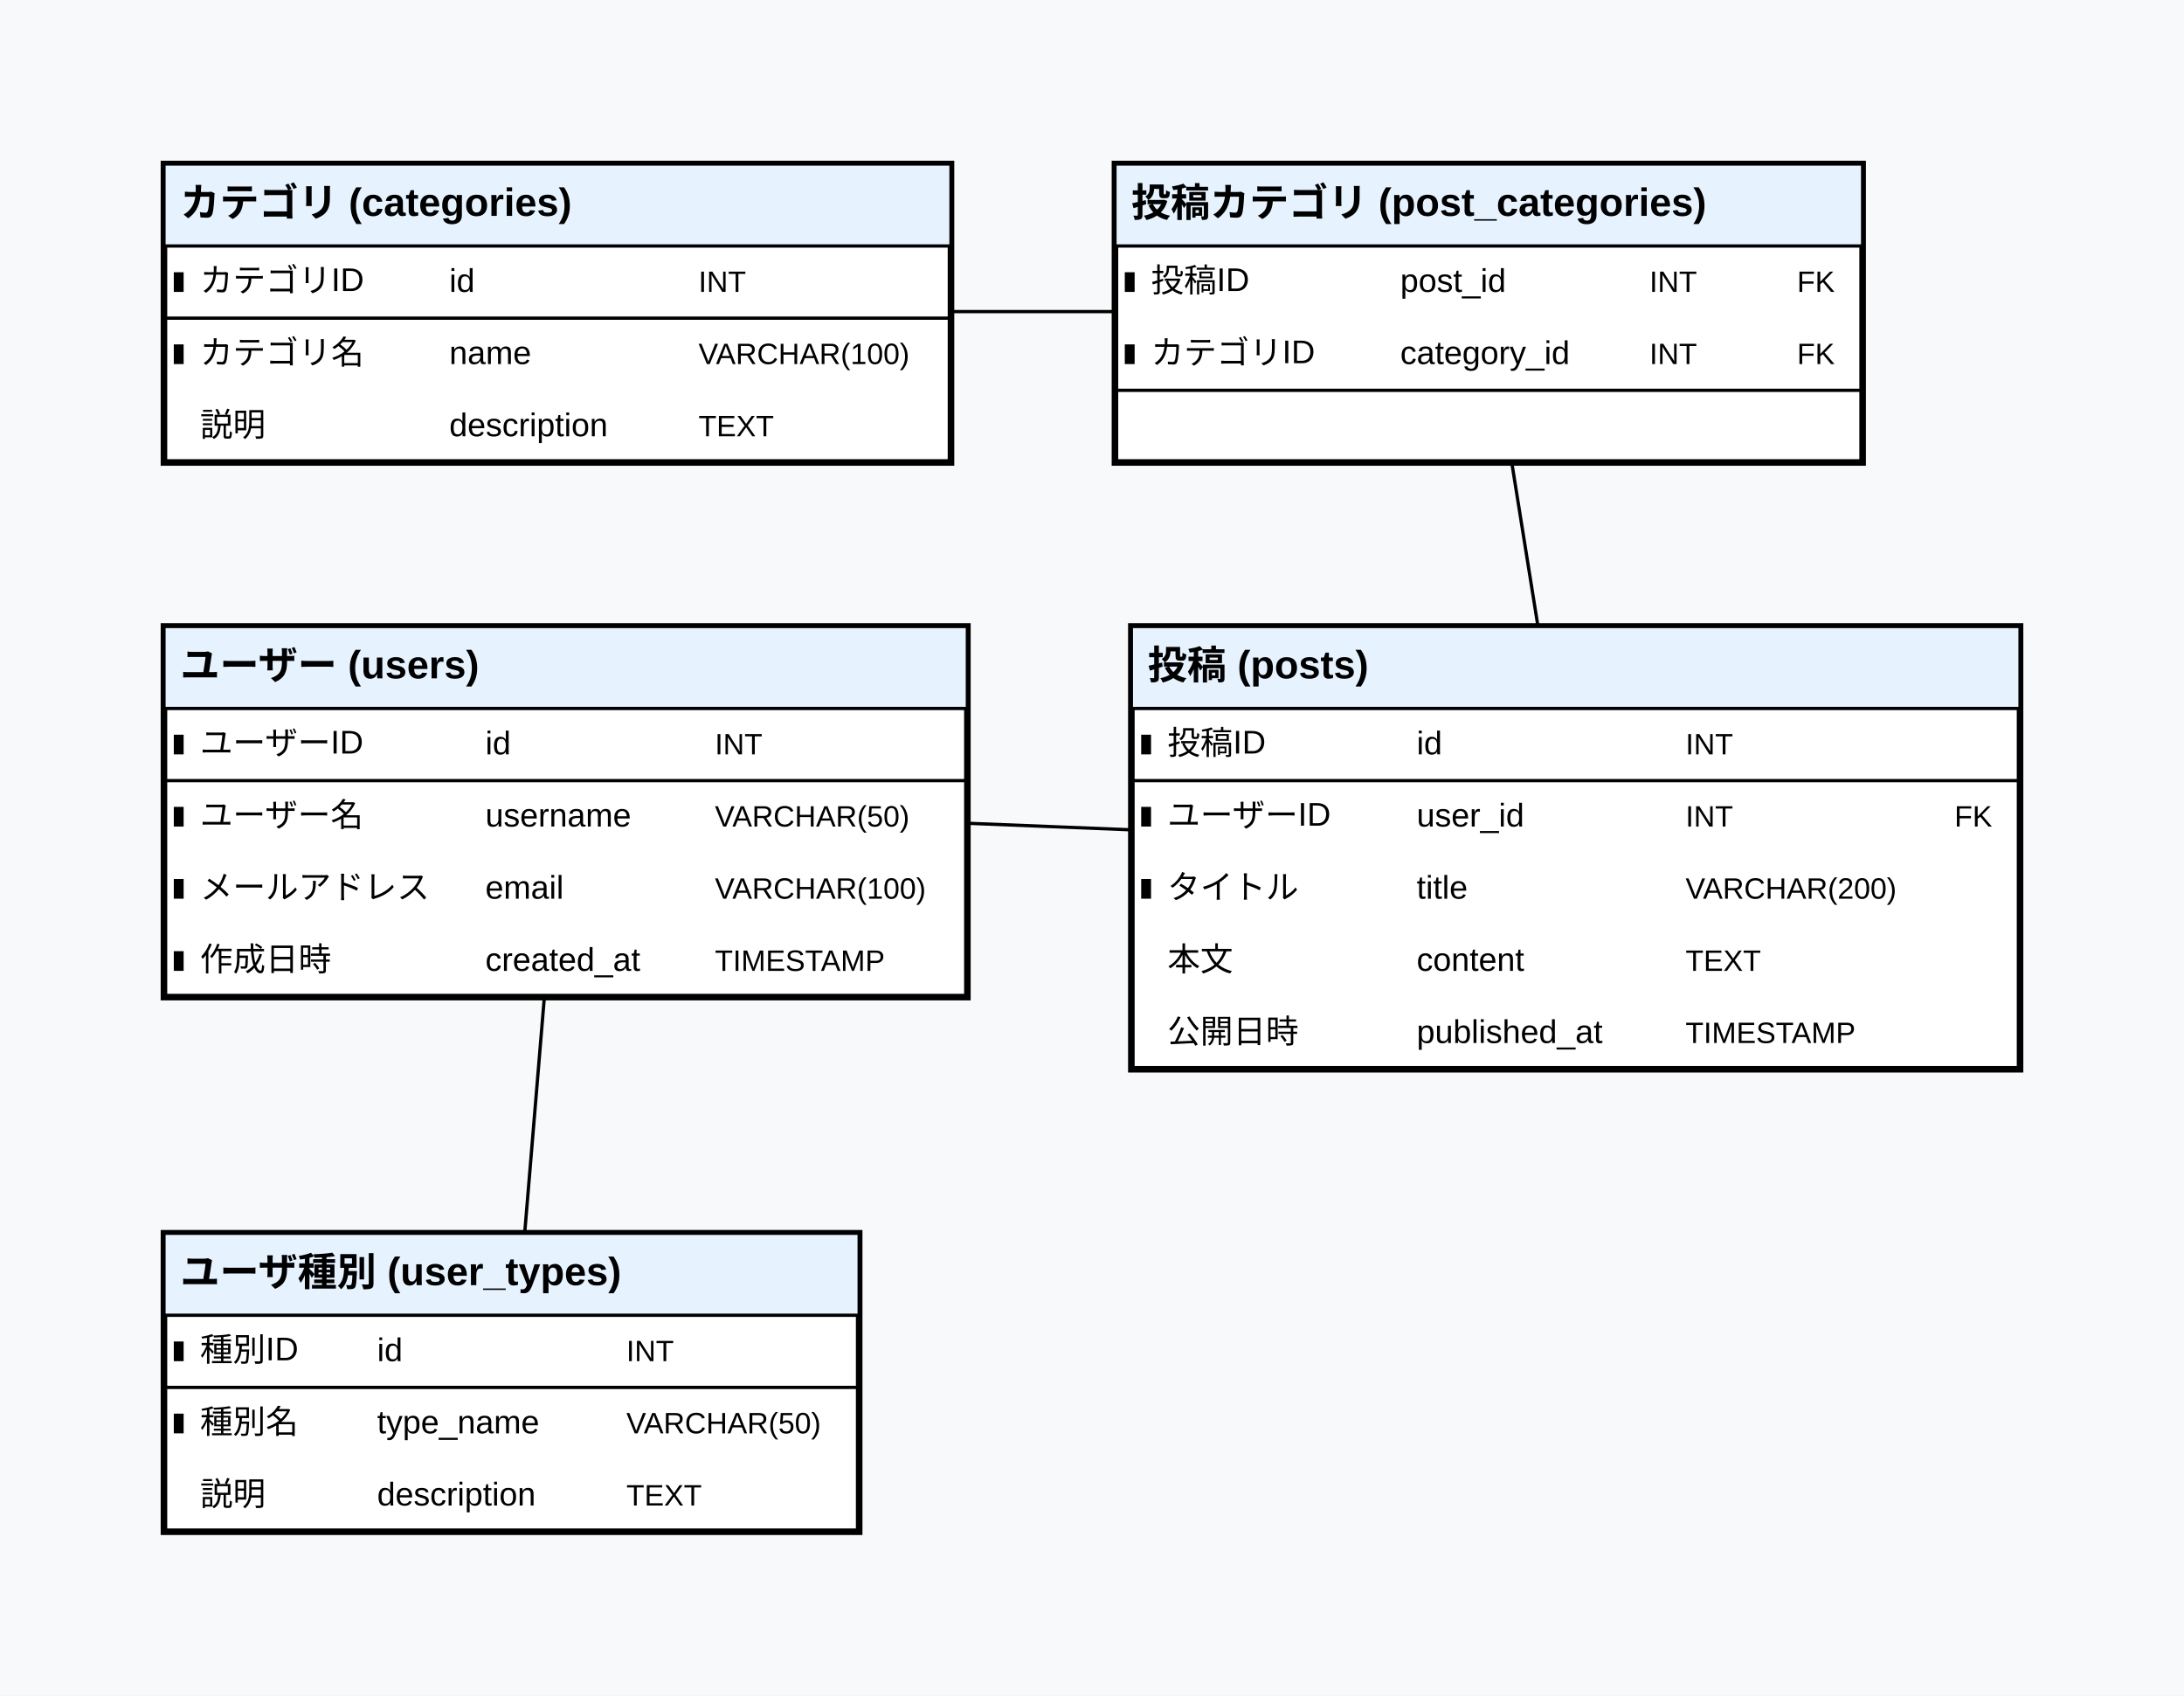
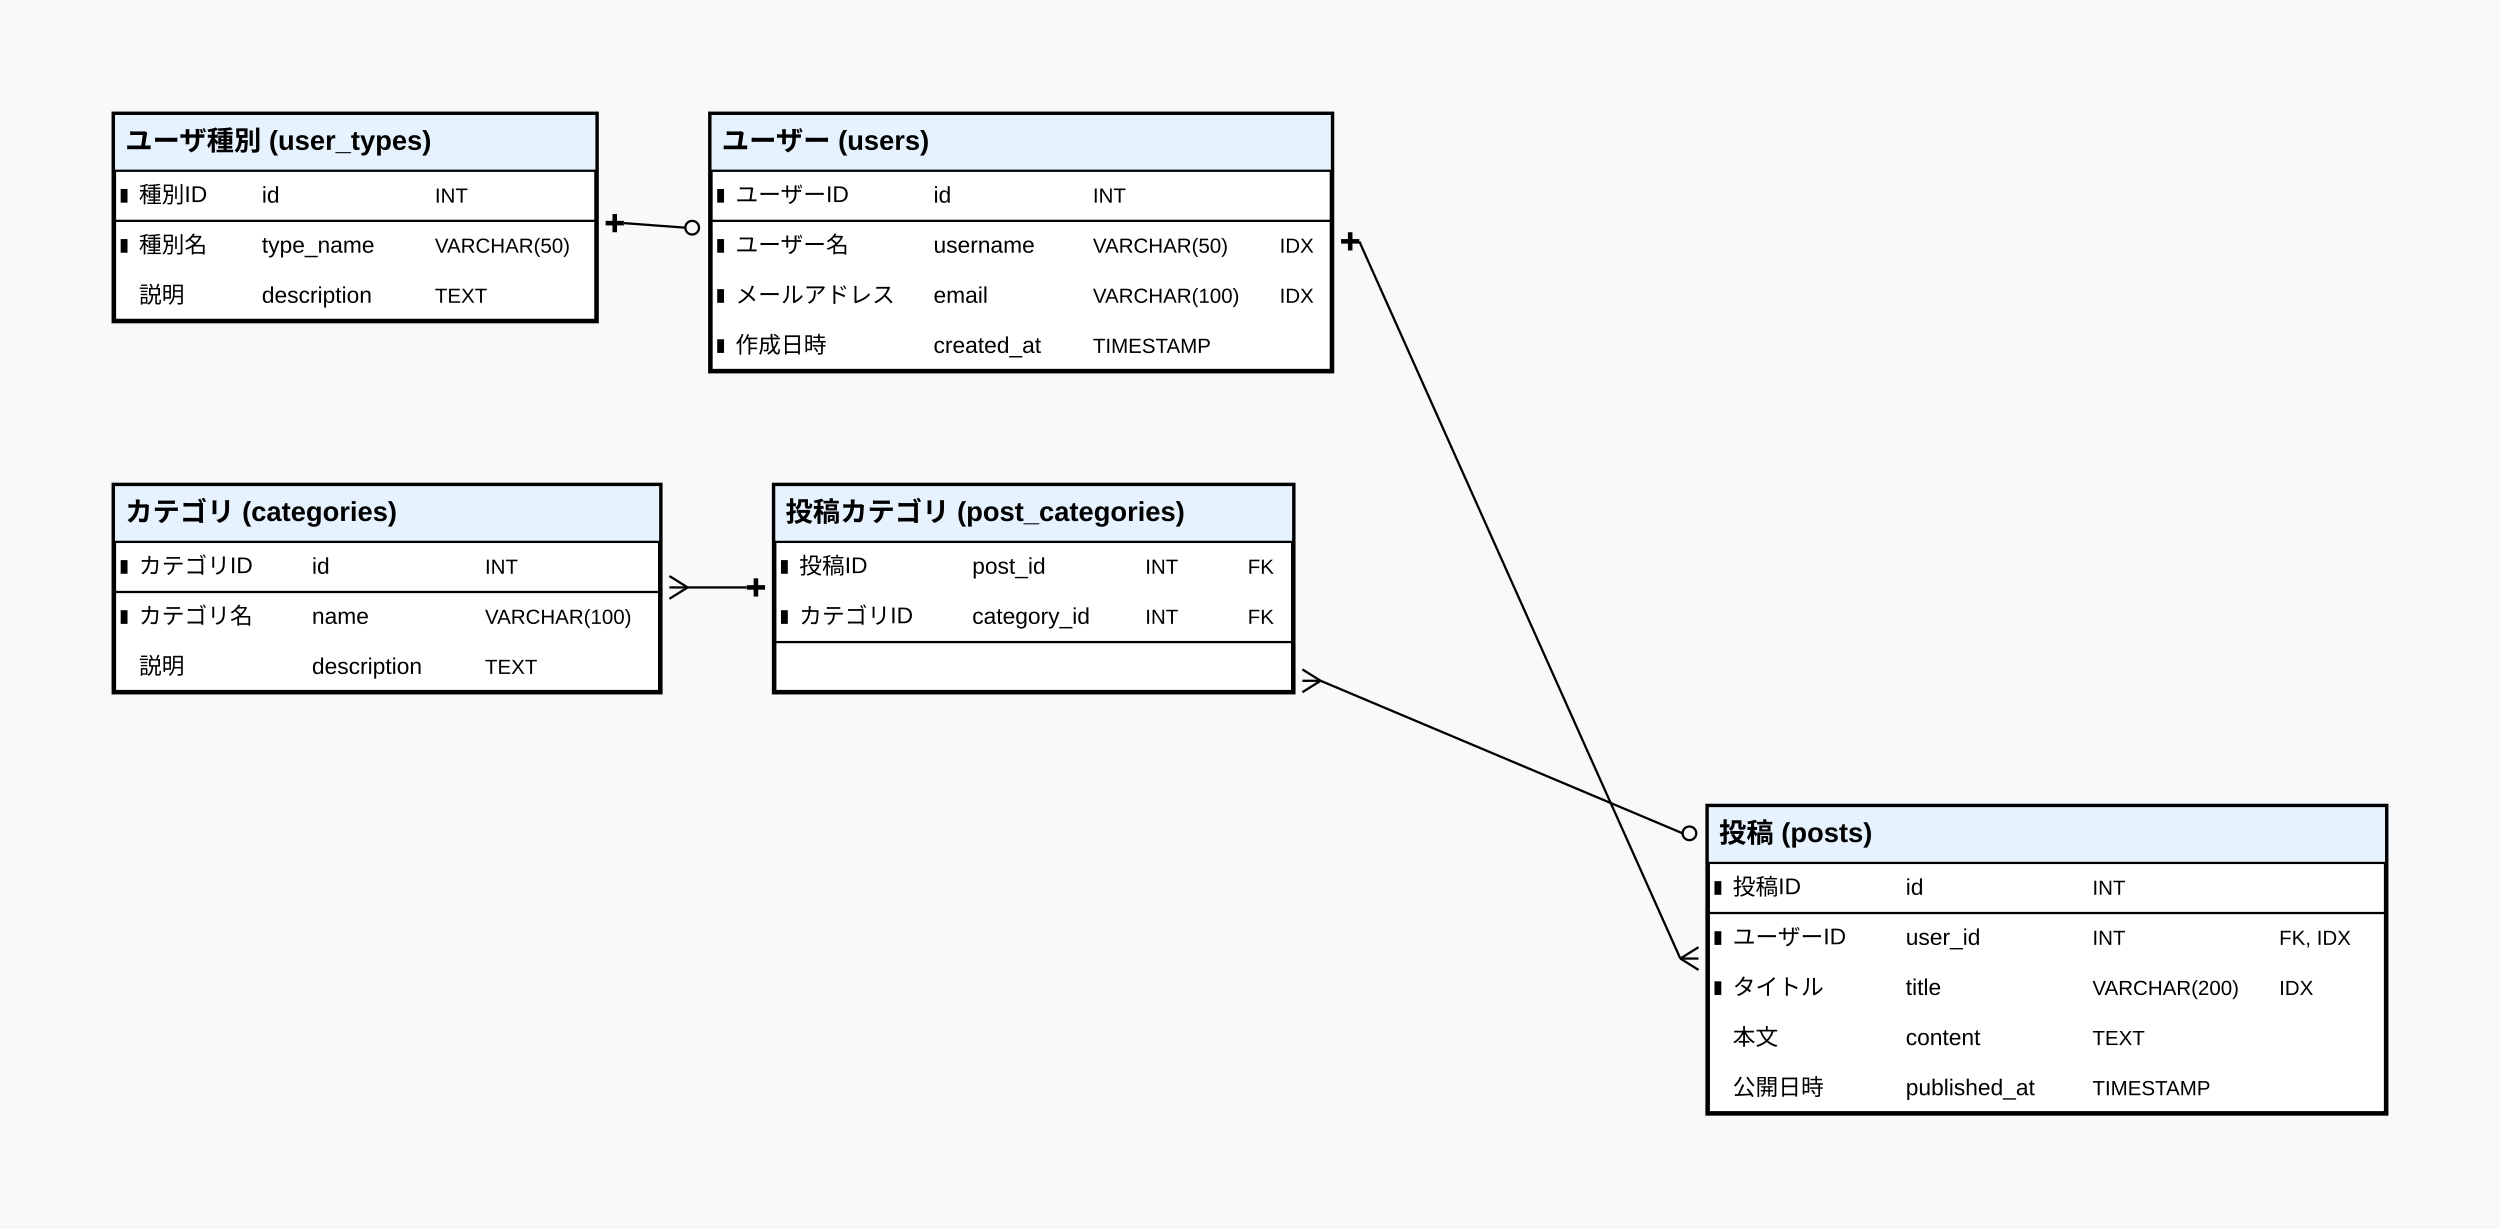
- <svg xmlns="http://www.w3.org/2000/svg" width="666" height="517">
+ <svg xmlns="http://www.w3.org/2000/svg" width="1098" height="539">
  <style>
text { font-family: Arial, sans-serif; }
</style>
-   <rect width="666" height="517" fill="#f8f9fa" stroke="none" />
-   <rect x="50" y="191" width="245" height="113" fill="white" stroke="black" stroke-width="2" />
-   <rect x="50" y="191" width="245" height="25" fill="#e6f3ff" stroke="black" stroke-width="1" />
-   <text x="55" y="207" font-family="Arial" font-size="12" font-weight="bold">ユーザー (users)</text>
-   <text x="61" y="230" font-family="Arial" font-size="10" font-weight="normal" fill="black">ユーザーID</text>
-   <rect x="53" y="224" width="3" height="6" fill="black" />
-   <text x="148" y="230" font-family="Arial" font-size="10" fill="black">id</text>
-   <text x="218" y="230" font-family="Arial" font-size="9" fill="black">INT</text>
-   <text x="61" y="252" font-family="Arial" font-size="10" font-weight="normal" fill="black">ユーザー名</text>
+   <rect width="1098" height="539" fill="#f8f9fa" stroke="none" />
+   <rect x="312" y="50" width="273" height="113" fill="white" stroke="black" stroke-width="2" />
+   <rect x="312" y="50" width="273" height="25" fill="#e6f3ff" stroke="black" stroke-width="1" />
+   <text x="317" y="66" font-family="Arial" font-size="12" font-weight="bold">ユーザー (users)</text>
+   <text x="323" y="89" font-family="Arial" font-size="10" font-weight="normal" fill="black">ユーザーID</text>
+   <rect x="315" y="83" width="3" height="6" fill="black" />
+   <text x="410" y="89" font-family="Arial" font-size="10" fill="black">id</text>
+   <text x="480" y="89" font-family="Arial" font-size="9" fill="black">INT</text>
+   <text x="562" y="89" font-family="Arial" font-size="9" fill="black" />
+   <text x="323" y="111" font-family="Arial" font-size="10" font-weight="normal" fill="black">ユーザー名</text>
+   <rect x="315" y="105" width="3" height="6" fill="black" />
+   <text x="410" y="111" font-family="Arial" font-size="10" fill="black">username</text>
+   <text x="480" y="111" font-family="Arial" font-size="9" fill="black">VARCHAR(50)</text>
+   <text x="562" y="111" font-family="Arial" font-size="9" fill="black">IDX</text>
+   <text x="323" y="133" font-family="Arial" font-size="10" font-weight="normal" fill="black">メールアドレス</text>
+   <rect x="315" y="127" width="3" height="6" fill="black" />
+   <text x="410" y="133" font-family="Arial" font-size="10" fill="black">email</text>
+   <text x="480" y="133" font-family="Arial" font-size="9" fill="black">VARCHAR(100)</text>
+   <text x="562" y="133" font-family="Arial" font-size="9" fill="black">IDX</text>
+   <text x="323" y="155" font-family="Arial" font-size="10" font-weight="normal" fill="black">作成日時</text>
+   <rect x="315" y="149" width="3" height="6" fill="black" />
+   <text x="410" y="155" font-family="Arial" font-size="10" fill="black">created_at</text>
+   <text x="480" y="155" font-family="Arial" font-size="9" fill="black">TIMESTAMP</text>
+   <text x="562" y="155" font-family="Arial" font-size="9" fill="black" />
+   <line x1="312" y1="97" x2="585" y2="97" stroke="black" stroke-width="1" />
+   <rect x="750" y="354" width="298" height="135" fill="white" stroke="black" stroke-width="2" />
+   <rect x="750" y="354" width="298" height="25" fill="#e6f3ff" stroke="black" stroke-width="1" />
+   <text x="755" y="370" font-family="Arial" font-size="12" font-weight="bold">投稿 (posts)</text>
+   <text x="761" y="393" font-family="Arial" font-size="10" font-weight="normal" fill="black">投稿ID</text>
+   <rect x="753" y="387" width="3" height="6" fill="black" />
+   <text x="837" y="393" font-family="Arial" font-size="10" fill="black">id</text>
+   <text x="919" y="393" font-family="Arial" font-size="9" fill="black">INT</text>
+   <text x="1001" y="393" font-family="Arial" font-size="9" fill="black" />
+   <text x="761" y="415" font-family="Arial" font-size="10" font-weight="normal" fill="black">ユーザーID</text>
+   <rect x="753" y="409" width="3" height="6" fill="black" />
+   <text x="837" y="415" font-family="Arial" font-size="10" fill="black">user_id</text>
+   <text x="919" y="415" font-family="Arial" font-size="9" fill="black">INT</text>
+   <text x="1001" y="415" font-family="Arial" font-size="9" fill="black">FK, IDX</text>
+   <text x="761" y="437" font-family="Arial" font-size="10" font-weight="normal" fill="black">タイトル</text>
+   <rect x="753" y="431" width="3" height="6" fill="black" />
+   <text x="837" y="437" font-family="Arial" font-size="10" fill="black">title</text>
+   <text x="919" y="437" font-family="Arial" font-size="9" fill="black">VARCHAR(200)</text>
+   <text x="1001" y="437" font-family="Arial" font-size="9" fill="black">IDX</text>
+   <text x="761" y="459" font-family="Arial" font-size="10" font-weight="normal" fill="black">本文</text>
+   <text x="837" y="459" font-family="Arial" font-size="10" fill="black">content</text>
+   <text x="919" y="459" font-family="Arial" font-size="9" fill="black">TEXT</text>
+   <text x="1001" y="459" font-family="Arial" font-size="9" fill="black" />
+   <text x="761" y="481" font-family="Arial" font-size="10" font-weight="normal" fill="black">公開日時</text>
+   <text x="837" y="481" font-family="Arial" font-size="10" fill="black">published_at</text>
+   <text x="919" y="481" font-family="Arial" font-size="9" fill="black">TIMESTAMP</text>
+   <text x="1001" y="481" font-family="Arial" font-size="9" fill="black" />
+   <line x1="750" y1="401" x2="1048" y2="401" stroke="black" stroke-width="1" />
+   <rect x="50" y="213" width="240" height="91" fill="white" stroke="black" stroke-width="2" />
+   <rect x="50" y="213" width="240" height="25" fill="#e6f3ff" stroke="black" stroke-width="1" />
+   <text x="55" y="229" font-family="Arial" font-size="12" font-weight="bold">カテゴリ (categories)</text>
+   <text x="61" y="252" font-family="Arial" font-size="10" font-weight="normal" fill="black">カテゴリID</text>
  <rect x="53" y="246" width="3" height="6" fill="black" />
-   <text x="148" y="252" font-family="Arial" font-size="10" fill="black">username</text>
-   <text x="218" y="252" font-family="Arial" font-size="9" fill="black">VARCHAR(50)</text>
-   <text x="61" y="274" font-family="Arial" font-size="10" font-weight="normal" fill="black">メールアドレス</text>
+   <text x="137" y="252" font-family="Arial" font-size="10" fill="black">id</text>
+   <text x="213" y="252" font-family="Arial" font-size="9" fill="black">INT</text>
+   <text x="61" y="274" font-family="Arial" font-size="10" font-weight="normal" fill="black">カテゴリ名</text>
  <rect x="53" y="268" width="3" height="6" fill="black" />
-   <text x="148" y="274" font-family="Arial" font-size="10" fill="black">email</text>
-   <text x="218" y="274" font-family="Arial" font-size="9" fill="black">VARCHAR(100)</text>
-   <text x="61" y="296" font-family="Arial" font-size="10" font-weight="normal" fill="black">作成日時</text>
-   <rect x="53" y="290" width="3" height="6" fill="black" />
-   <text x="148" y="296" font-family="Arial" font-size="10" fill="black">created_at</text>
-   <text x="218" y="296" font-family="Arial" font-size="9" fill="black">TIMESTAMP</text>
-   <line x1="50" y1="238" x2="295" y2="238" stroke="black" stroke-width="1" />
-   <rect x="345" y="191" width="271" height="135" fill="white" stroke="black" stroke-width="2" />
-   <rect x="345" y="191" width="271" height="25" fill="#e6f3ff" stroke="black" stroke-width="1" />
-   <text x="350" y="207" font-family="Arial" font-size="12" font-weight="bold">投稿 (posts)</text>
-   <text x="356" y="230" font-family="Arial" font-size="10" font-weight="normal" fill="black">投稿ID</text>
-   <rect x="348" y="224" width="3" height="6" fill="black" />
-   <text x="432" y="230" font-family="Arial" font-size="10" fill="black">id</text>
-   <text x="514" y="230" font-family="Arial" font-size="9" fill="black">INT</text>
-   <text x="596" y="230" font-family="Arial" font-size="9" fill="black" />
-   <text x="356" y="252" font-family="Arial" font-size="10" font-weight="normal" fill="black">ユーザーID</text>
-   <rect x="348" y="246" width="3" height="6" fill="black" />
-   <text x="432" y="252" font-family="Arial" font-size="10" fill="black">user_id</text>
-   <text x="514" y="252" font-family="Arial" font-size="9" fill="black">INT</text>
-   <text x="596" y="252" font-family="Arial" font-size="9" fill="black">FK</text>
-   <text x="356" y="274" font-family="Arial" font-size="10" font-weight="normal" fill="black">タイトル</text>
-   <rect x="348" y="268" width="3" height="6" fill="black" />
-   <text x="432" y="274" font-family="Arial" font-size="10" fill="black">title</text>
-   <text x="514" y="274" font-family="Arial" font-size="9" fill="black">VARCHAR(200)</text>
-   <text x="596" y="274" font-family="Arial" font-size="9" fill="black" />
-   <text x="356" y="296" font-family="Arial" font-size="10" font-weight="normal" fill="black">本文</text>
-   <text x="432" y="296" font-family="Arial" font-size="10" fill="black">content</text>
-   <text x="514" y="296" font-family="Arial" font-size="9" fill="black">TEXT</text>
-   <text x="596" y="296" font-family="Arial" font-size="9" fill="black" />
-   <text x="356" y="318" font-family="Arial" font-size="10" font-weight="normal" fill="black">公開日時</text>
-   <text x="432" y="318" font-family="Arial" font-size="10" fill="black">published_at</text>
-   <text x="514" y="318" font-family="Arial" font-size="9" fill="black">TIMESTAMP</text>
-   <text x="596" y="318" font-family="Arial" font-size="9" fill="black" />
-   <line x1="345" y1="238" x2="616" y2="238" stroke="black" stroke-width="1" />
-   <rect x="50" y="50" width="240" height="91" fill="white" stroke="black" stroke-width="2" />
-   <rect x="50" y="50" width="240" height="25" fill="#e6f3ff" stroke="black" stroke-width="1" />
-   <text x="55" y="66" font-family="Arial" font-size="12" font-weight="bold">カテゴリ (categories)</text>
-   <text x="61" y="89" font-family="Arial" font-size="10" font-weight="normal" fill="black">カテゴリID</text>
+   <text x="137" y="274" font-family="Arial" font-size="10" fill="black">name</text>
+   <text x="213" y="274" font-family="Arial" font-size="9" fill="black">VARCHAR(100)</text>
+   <text x="61" y="296" font-family="Arial" font-size="10" font-weight="normal" fill="black">説明</text>
+   <text x="137" y="296" font-family="Arial" font-size="10" fill="black">description</text>
+   <text x="213" y="296" font-family="Arial" font-size="9" fill="black">TEXT</text>
+   <line x1="50" y1="260" x2="290" y2="260" stroke="black" stroke-width="1" />
+   <rect x="340" y="213" width="228" height="91" fill="white" stroke="black" stroke-width="2" />
+   <rect x="340" y="213" width="228" height="25" fill="#e6f3ff" stroke="black" stroke-width="1" />
+   <text x="345" y="229" font-family="Arial" font-size="12" font-weight="bold">投稿カテゴリ (post_categories)</text>
+   <text x="351" y="252" font-family="Arial" font-size="10" font-weight="normal" fill="black">投稿ID</text>
+   <rect x="343" y="246" width="3" height="6" fill="black" />
+   <text x="427" y="252" font-family="Arial" font-size="10" fill="black">post_id</text>
+   <text x="503" y="252" font-family="Arial" font-size="9" fill="black">INT</text>
+   <text x="548" y="252" font-family="Arial" font-size="9" fill="black">FK</text>
+   <text x="351" y="274" font-family="Arial" font-size="10" font-weight="normal" fill="black">カテゴリID</text>
+   <rect x="343" y="268" width="3" height="6" fill="black" />
+   <text x="427" y="274" font-family="Arial" font-size="10" fill="black">category_id</text>
+   <text x="503" y="274" font-family="Arial" font-size="9" fill="black">INT</text>
+   <text x="548" y="274" font-family="Arial" font-size="9" fill="black">FK</text>
+   <line x1="340" y1="282" x2="568" y2="282" stroke="black" stroke-width="1" />
+   <rect x="50" y="50" width="212" height="91" fill="white" stroke="black" stroke-width="2" />
+   <rect x="50" y="50" width="212" height="25" fill="#e6f3ff" stroke="black" stroke-width="1" />
+   <text x="55" y="66" font-family="Arial" font-size="12" font-weight="bold">ユーザ種別 (user_types)</text>
+   <text x="61" y="89" font-family="Arial" font-size="10" font-weight="normal" fill="black">種別ID</text>
  <rect x="53" y="83" width="3" height="6" fill="black" />
-   <text x="137" y="89" font-family="Arial" font-size="10" fill="black">id</text>
-   <text x="213" y="89" font-family="Arial" font-size="9" fill="black">INT</text>
-   <text x="61" y="111" font-family="Arial" font-size="10" font-weight="normal" fill="black">カテゴリ名</text>
+   <text x="115" y="89" font-family="Arial" font-size="10" fill="black">id</text>
+   <text x="191" y="89" font-family="Arial" font-size="9" fill="black">INT</text>
+   <text x="61" y="111" font-family="Arial" font-size="10" font-weight="normal" fill="black">種別名</text>
  <rect x="53" y="105" width="3" height="6" fill="black" />
-   <text x="137" y="111" font-family="Arial" font-size="10" fill="black">name</text>
-   <text x="213" y="111" font-family="Arial" font-size="9" fill="black">VARCHAR(100)</text>
+   <text x="115" y="111" font-family="Arial" font-size="10" fill="black">type_name</text>
+   <text x="191" y="111" font-family="Arial" font-size="9" fill="black">VARCHAR(50)</text>
  <text x="61" y="133" font-family="Arial" font-size="10" font-weight="normal" fill="black">説明</text>
-   <text x="137" y="133" font-family="Arial" font-size="10" fill="black">description</text>
-   <text x="213" y="133" font-family="Arial" font-size="9" fill="black">TEXT</text>
-   <line x1="50" y1="97" x2="290" y2="97" stroke="black" stroke-width="1" />
-   <rect x="340" y="50" width="228" height="91" fill="white" stroke="black" stroke-width="2" />
-   <rect x="340" y="50" width="228" height="25" fill="#e6f3ff" stroke="black" stroke-width="1" />
-   <text x="345" y="66" font-family="Arial" font-size="12" font-weight="bold">投稿カテゴリ (post_categories)</text>
-   <text x="351" y="89" font-family="Arial" font-size="10" font-weight="normal" fill="black">投稿ID</text>
-   <rect x="343" y="83" width="3" height="6" fill="black" />
-   <text x="427" y="89" font-family="Arial" font-size="10" fill="black">post_id</text>
-   <text x="503" y="89" font-family="Arial" font-size="9" fill="black">INT</text>
-   <text x="548" y="89" font-family="Arial" font-size="9" fill="black">FK</text>
-   <text x="351" y="111" font-family="Arial" font-size="10" font-weight="normal" fill="black">カテゴリID</text>
-   <rect x="343" y="105" width="3" height="6" fill="black" />
-   <text x="427" y="111" font-family="Arial" font-size="10" fill="black">category_id</text>
-   <text x="503" y="111" font-family="Arial" font-size="9" fill="black">INT</text>
-   <text x="548" y="111" font-family="Arial" font-size="9" fill="black">FK</text>
-   <line x1="340" y1="119" x2="568" y2="119" stroke="black" stroke-width="1" />
-   <rect x="50" y="376" width="212" height="91" fill="white" stroke="black" stroke-width="2" />
-   <rect x="50" y="376" width="212" height="25" fill="#e6f3ff" stroke="black" stroke-width="1" />
-   <text x="55" y="392" font-family="Arial" font-size="12" font-weight="bold">ユーザ種別 (user_types)</text>
-   <text x="61" y="415" font-family="Arial" font-size="10" font-weight="normal" fill="black">種別ID</text>
-   <rect x="53" y="409" width="3" height="6" fill="black" />
-   <text x="115" y="415" font-family="Arial" font-size="10" fill="black">id</text>
-   <text x="191" y="415" font-family="Arial" font-size="9" fill="black">INT</text>
-   <text x="61" y="437" font-family="Arial" font-size="10" font-weight="normal" fill="black">種別名</text>
-   <rect x="53" y="431" width="3" height="6" fill="black" />
-   <text x="115" y="437" font-family="Arial" font-size="10" fill="black">type_name</text>
-   <text x="191" y="437" font-family="Arial" font-size="9" fill="black">VARCHAR(50)</text>
-   <text x="61" y="459" font-family="Arial" font-size="10" font-weight="normal" fill="black">説明</text>
-   <text x="115" y="459" font-family="Arial" font-size="10" fill="black">description</text>
-   <text x="191" y="459" font-family="Arial" font-size="9" fill="black">TEXT</text>
-   <line x1="50" y1="423" x2="262" y2="423" stroke="black" stroke-width="1" />
-   <line x1="345" y1="253" x2="295" y2="251" stroke="black" stroke-width="1" />
-   <line x1="461" y1="141" x2="469" y2="191" stroke="black" stroke-width="1" />
-   <line x1="340" y1="95" x2="290" y2="95" stroke="black" stroke-width="1" />
-   <line x1="160" y1="376" x2="166" y2="304" stroke="black" stroke-width="1" />
+   <text x="115" y="133" font-family="Arial" font-size="10" fill="black">description</text>
+   <text x="191" y="133" font-family="Arial" font-size="9" fill="black">TEXT</text>
+   <line x1="50" y1="97" x2="262" y2="97" stroke="black" stroke-width="1" />
+   <line x1="738" y1="421" x2="597" y2="106" stroke="black" stroke-width="1" />
+   <line x1="738" y1="421" x2="746" y2="416" stroke="black" stroke-width="1" />
+   <line x1="738" y1="421" x2="746" y2="426" stroke="black" stroke-width="1" />
+   <line x1="738" y1="421" x2="746" y2="421" stroke="black" stroke-width="1" />
+   <line x1="593" y1="102" x2="593" y2="110" stroke="black" stroke-width="2" />
+   <line x1="589" y1="106" x2="597" y2="106" stroke="black" stroke-width="2" />
+   <line x1="580" y1="299" x2="739" y2="366" stroke="black" stroke-width="1" />
+   <line x1="580" y1="299" x2="572" y2="294" stroke="black" stroke-width="1" />
+   <line x1="580" y1="299" x2="572" y2="304" stroke="black" stroke-width="1" />
+   <line x1="580" y1="299" x2="572" y2="299" stroke="black" stroke-width="1" />
+   <circle cx="742" cy="366" r="3" fill="none" stroke="black" stroke-width="1" />
+   <line x1="328" y1="258" x2="302" y2="258" stroke="black" stroke-width="1" />
+   <line x1="332" y1="254" x2="332" y2="262" stroke="black" stroke-width="2" />
+   <line x1="328" y1="258" x2="336" y2="258" stroke="black" stroke-width="2" />
+   <line x1="302" y1="258" x2="294" y2="253" stroke="black" stroke-width="1" />
+   <line x1="302" y1="258" x2="294" y2="263" stroke="black" stroke-width="1" />
+   <line x1="302" y1="258" x2="294" y2="258" stroke="black" stroke-width="1" />
+   <line x1="301" y1="100" x2="274" y2="98" stroke="black" stroke-width="1" />
+   <circle cx="304" cy="100" r="3" fill="none" stroke="black" stroke-width="1" />
+   <line x1="270" y1="94" x2="270" y2="102" stroke="black" stroke-width="2" />
+   <line x1="266" y1="98" x2="274" y2="98" stroke="black" stroke-width="2" />
</svg>
